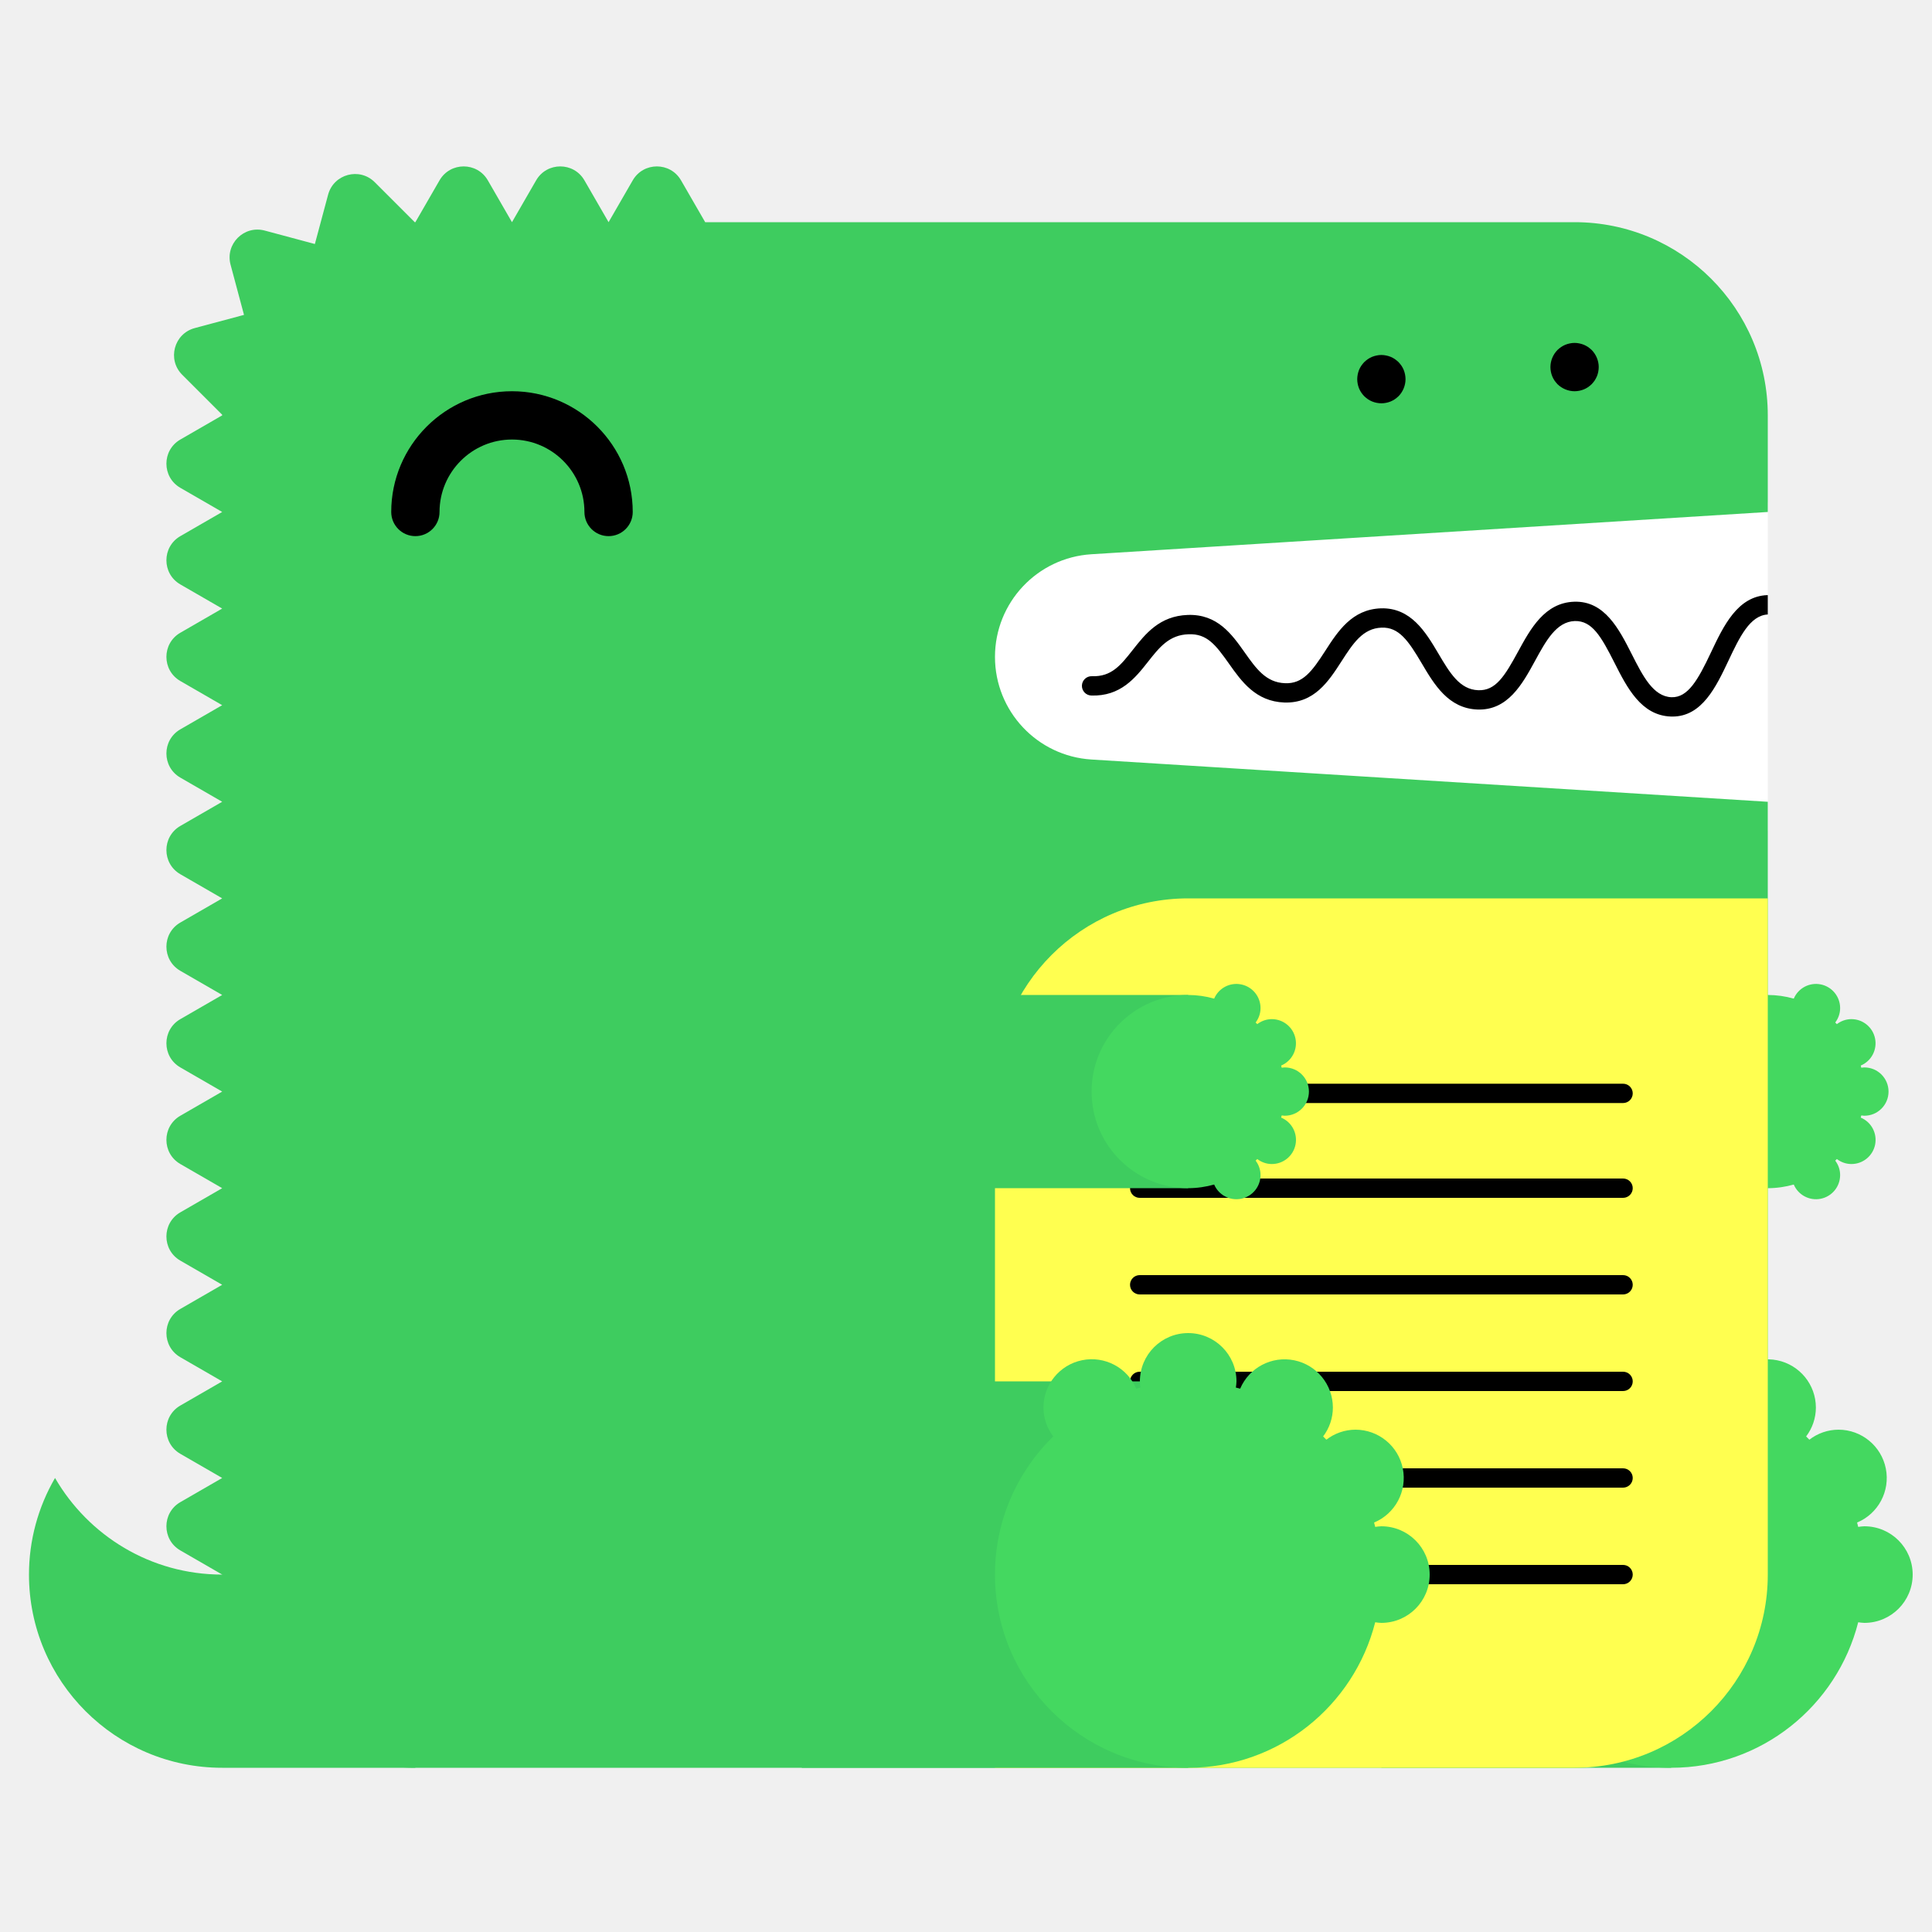
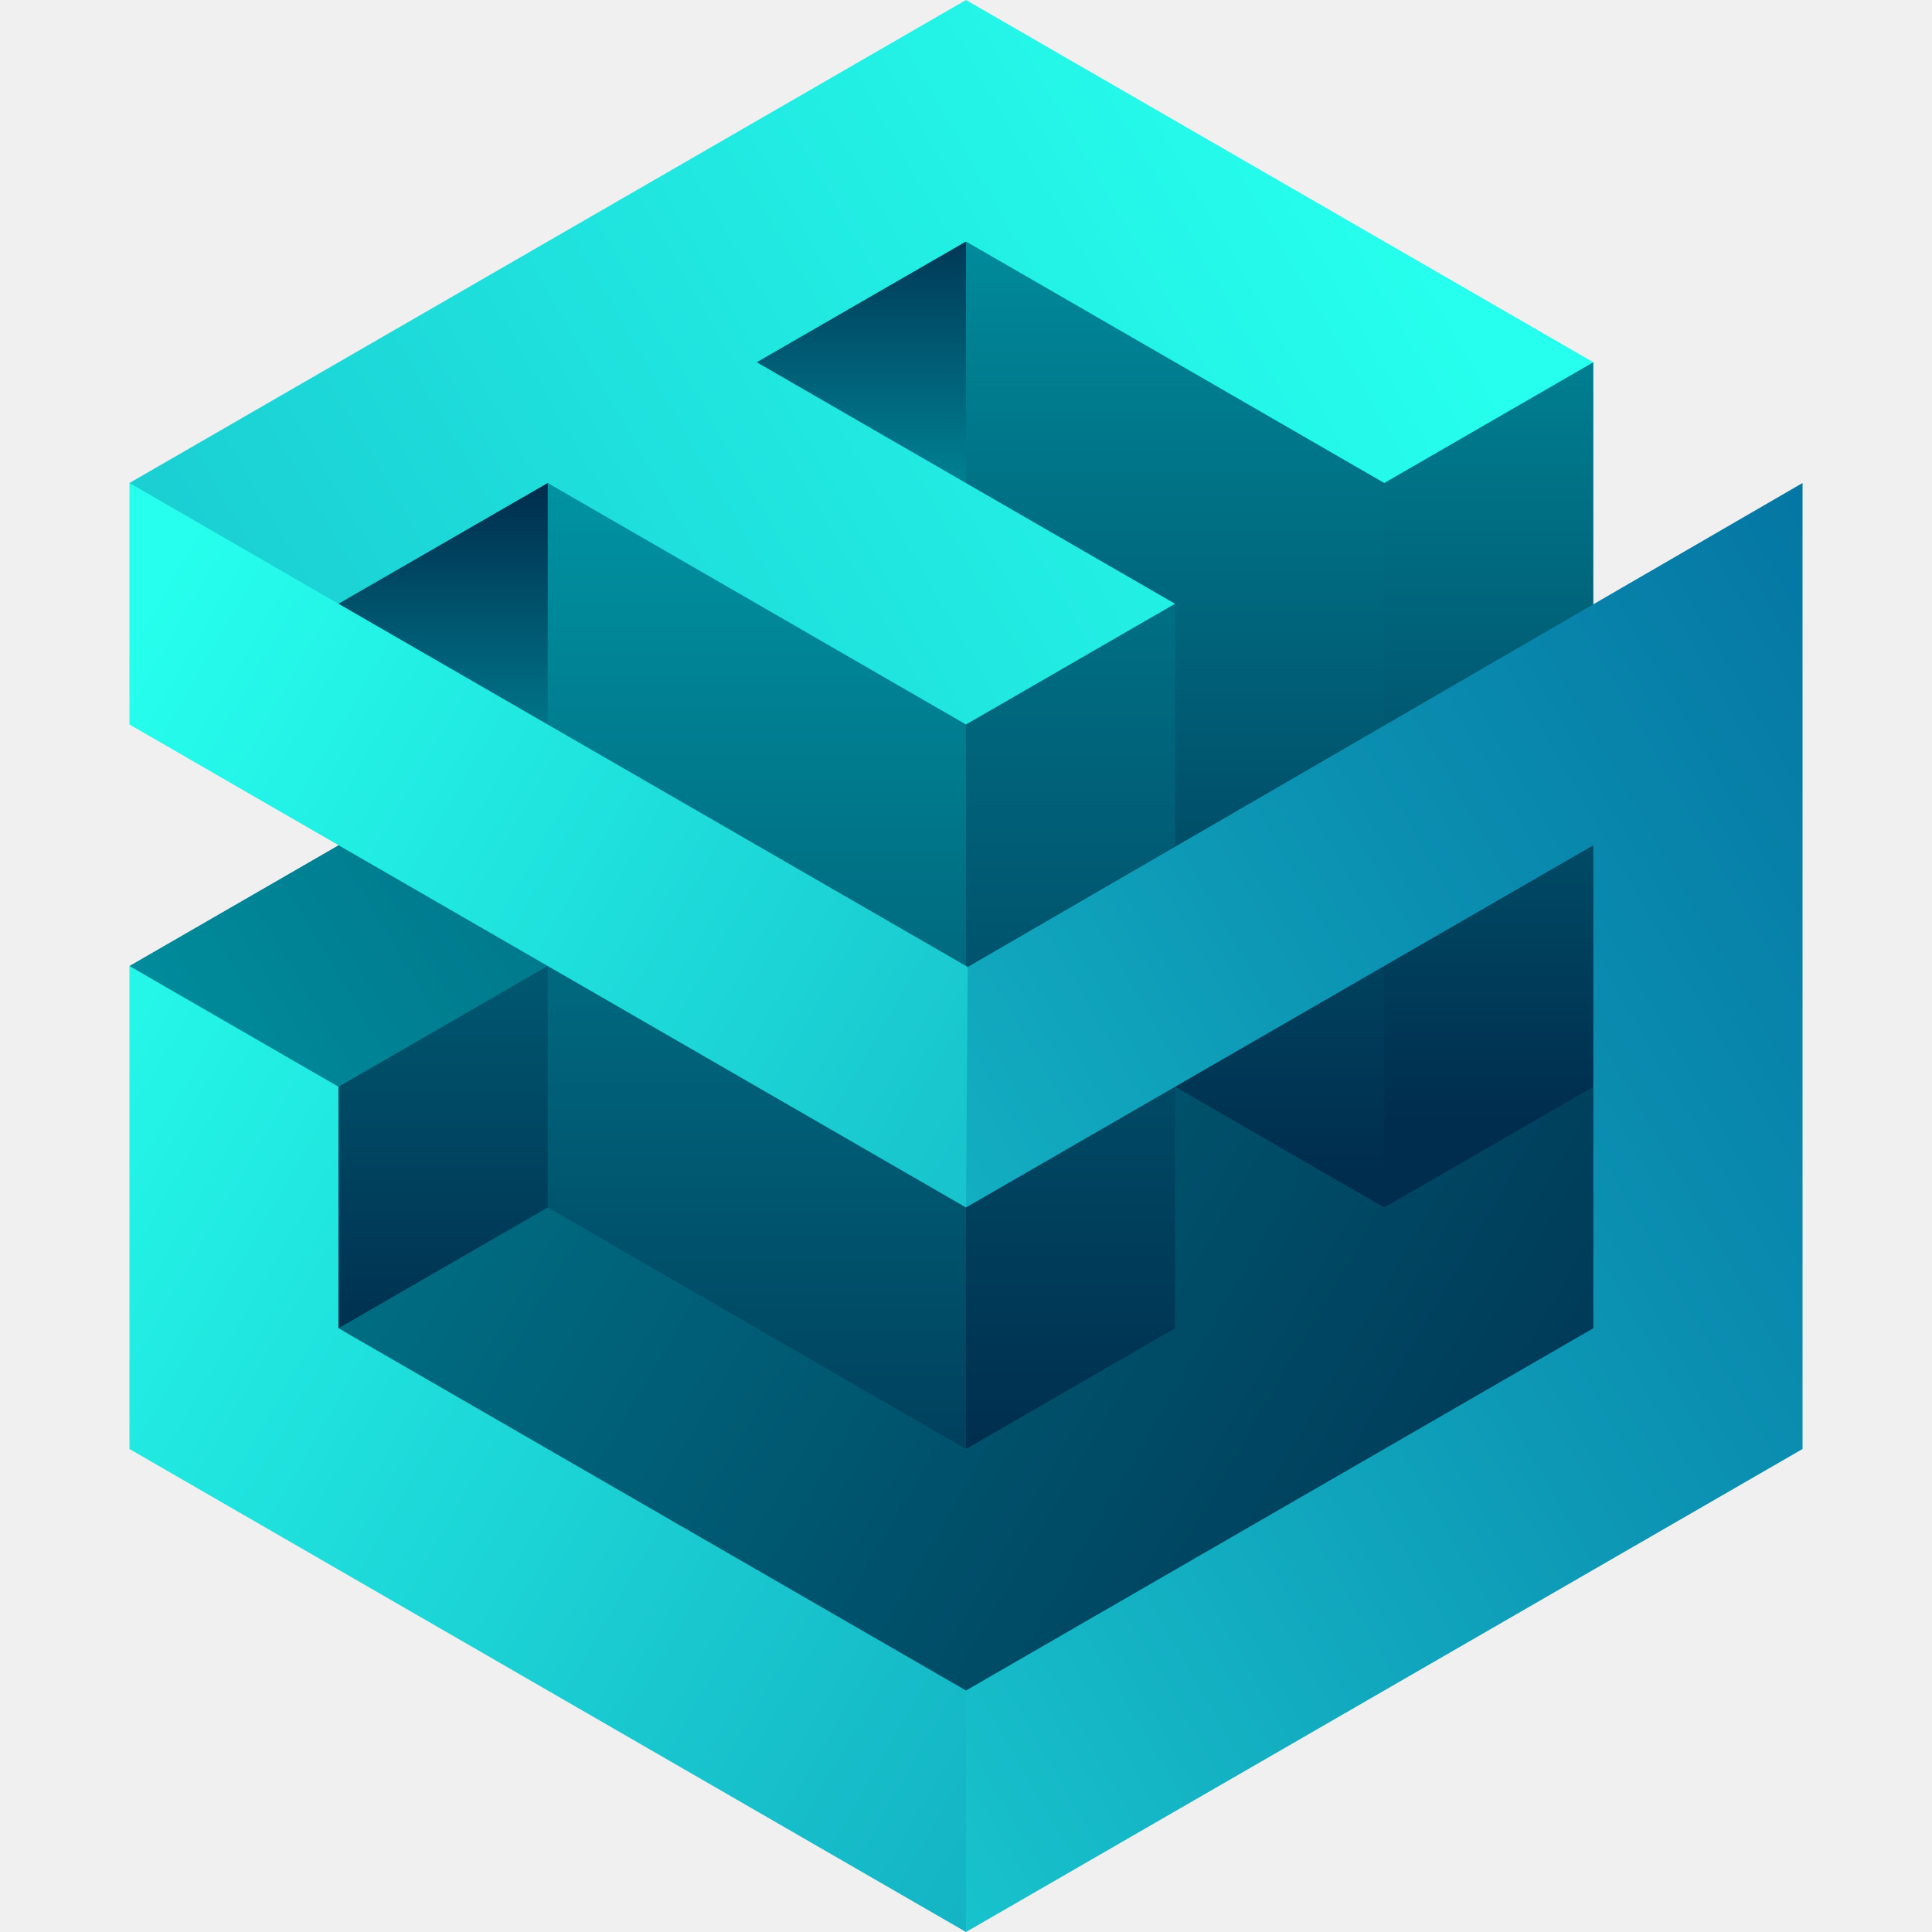
- <svg xmlns="http://www.w3.org/2000/svg" width="200" height="200" viewBox="0 0 200 200">
-   <g fill="none" fill-rule="evenodd">
-     <path fill="#FFF" d="M99 52h84v34H99z" />
-     <path d="M23 163c-7.398 0-13.843-4.027-17.303-10A19.886 19.886 0 0 0 3 163c0 11.046 8.954 20 20 20h20v-20H23z" fill="#3ECC5F" />
-     <path d="M112.98 57.376L183 53V43c0-11.046-8.954-20-20-20H73l-2.5-4.33c-1.112-1.925-3.889-1.925-5 0L63 23l-2.5-4.33c-1.111-1.925-3.889-1.925-5 0L53 23l-2.5-4.33c-1.111-1.925-3.889-1.925-5 0L43 23c-.022 0-.042.003-.065.003l-4.142-4.141c-1.57-1.571-4.252-.853-4.828 1.294l-1.369 5.104-5.192-1.392c-2.148-.575-4.111 1.389-3.535 3.536l1.39 5.193-5.102 1.367c-2.148.576-2.867 3.259-1.296 4.83l4.142 4.142c0 .021-.003.042-.003.064l-4.33 2.5c-1.925 1.111-1.925 3.889 0 5L23 53l-4.33 2.5c-1.925 1.111-1.925 3.889 0 5L23 63l-4.33 2.5c-1.925 1.111-1.925 3.889 0 5L23 73l-4.33 2.5c-1.925 1.111-1.925 3.889 0 5L23 83l-4.33 2.5c-1.925 1.111-1.925 3.889 0 5L23 93l-4.33 2.5c-1.925 1.111-1.925 3.889 0 5L23 103l-4.33 2.5c-1.925 1.111-1.925 3.889 0 5L23 113l-4.33 2.5c-1.925 1.111-1.925 3.889 0 5L23 123l-4.33 2.5c-1.925 1.111-1.925 3.889 0 5L23 133l-4.33 2.5c-1.925 1.111-1.925 3.889 0 5L23 143l-4.33 2.5c-1.925 1.111-1.925 3.889 0 5L23 153l-4.33 2.5c-1.925 1.111-1.925 3.889 0 5L23 163c0 11.046 8.954 20 20 20h120c11.046 0 20-8.954 20-20V83l-70.02-4.376A10.645 10.645 0 0 1 103 68c0-5.621 4.37-10.273 9.98-10.624" fill="#3ECC5F" />
-     <path fill="#3ECC5F" d="M143 183h30v-40h-30z" />
-     <path d="M193 158c-.219 0-.428.037-.639.064-.038-.15-.074-.301-.116-.451A5 5 0 0 0 190.32 148a4.96 4.96 0 0 0-3.016 1.036 26.531 26.531 0 0 0-.335-.336 4.955 4.955 0 0 0 1.011-2.987 5 5 0 0 0-9.599-1.959c-.148-.042-.297-.077-.445-.115.027-.211.064-.42.064-.639a5 5 0 0 0-5-5 5 5 0 0 0-5 5c0 .219.037.428.064.639-.148.038-.297.073-.445.115a4.998 4.998 0 0 0-9.599 1.959c0 1.125.384 2.151 1.011 2.987-3.717 3.632-6.031 8.693-6.031 14.3 0 11.046 8.954 20 20 20 9.339 0 17.16-6.41 19.361-15.064.211.027.42.064.639.064a5 5 0 0 0 5-5 5 5 0 0 0-5-5" fill="#44D860" />
-     <path fill="#3ECC5F" d="M153 123h30v-20h-30z" />
-     <path d="M193 115.5a2.5 2.5 0 1 0 0-5c-.109 0-.214.019-.319.032-.02-.075-.037-.15-.058-.225a2.501 2.501 0 0 0-.963-4.807c-.569 0-1.088.197-1.508.518a6.653 6.653 0 0 0-.168-.168c.314-.417.506-.931.506-1.494a2.5 2.5 0 0 0-4.8-.979A9.987 9.987 0 0 0 183 103c-5.522 0-10 4.478-10 10s4.478 10 10 10c.934 0 1.833-.138 2.69-.377a2.5 2.5 0 0 0 4.8-.979c0-.563-.192-1.077-.506-1.494.057-.055.113-.111.168-.168.42.321.939.518 1.508.518a2.5 2.5 0 0 0 .963-4.807c.021-.074.038-.15.058-.225.105.013.21.032.319.032" fill="#44D860" />
-     <path d="M63 55.5a2.5 2.5 0 0 1-2.5-2.5c0-4.136-3.364-7.5-7.5-7.5s-7.5 3.364-7.5 7.5a2.5 2.5 0 1 1-5 0c0-6.893 5.607-12.5 12.5-12.5S65.5 46.107 65.5 53a2.5 2.5 0 0 1-2.5 2.5" fill="#000" />
-     <path d="M103 183h60c11.046 0 20-8.954 20-20V93h-60c-11.046 0-20 8.954-20 20v70z" fill="#FFFF50" />
-     <path d="M168.02 124h-50.04a1 1 0 1 1 0-2h50.04a1 1 0 1 1 0 2m0 20h-50.04a1 1 0 1 1 0-2h50.04a1 1 0 1 1 0 2m0 20h-50.04a1 1 0 1 1 0-2h50.04a1 1 0 1 1 0 2m0-49.814h-50.04a1 1 0 1 1 0-2h50.04a1 1 0 1 1 0 2m0 19.814h-50.04a1 1 0 1 1 0-2h50.04a1 1 0 1 1 0 2m0 20h-50.04a1 1 0 1 1 0-2h50.04a1 1 0 1 1 0 2M183 61.611c-.012 0-.022-.006-.034-.005-3.09.105-4.552 3.196-5.842 5.923-1.346 2.85-2.387 4.703-4.093 4.647-1.889-.068-2.969-2.202-4.113-4.46-1.314-2.594-2.814-5.536-5.963-5.426-3.046.104-4.513 2.794-5.807 5.167-1.377 2.528-2.314 4.065-4.121 3.994-1.927-.07-2.951-1.805-4.136-3.813-1.321-2.236-2.848-4.75-5.936-4.664-2.994.103-4.465 2.385-5.763 4.4-1.373 2.13-2.335 3.428-4.165 3.351-1.973-.07-2.992-1.51-4.171-3.177-1.324-1.873-2.816-3.993-5.895-3.89-2.928.1-4.399 1.97-5.696 3.618-1.232 1.564-2.194 2.802-4.229 2.724a1 1 0 0 0-.072 2c3.017.101 4.545-1.8 5.872-3.487 1.177-1.496 2.193-2.787 4.193-2.855 1.926-.082 2.829 1.115 4.195 3.045 1.297 1.834 2.769 3.914 5.731 4.021 3.103.104 4.596-2.215 5.918-4.267 1.182-1.834 2.202-3.417 4.15-3.484 1.793-.067 2.769 1.35 4.145 3.681 1.297 2.197 2.766 4.686 5.787 4.796 3.125.108 4.634-2.62 5.949-5.035 1.139-2.088 2.214-4.06 4.119-4.126 1.793-.042 2.728 1.595 4.111 4.33 1.292 2.553 2.757 5.445 5.825 5.556l.169.003c3.064 0 4.518-3.075 5.805-5.794 1.139-2.41 2.217-4.68 4.067-4.773v-2z" fill="#000" />
-     <path fill="#3ECC5F" d="M83 183h40v-40H83z" />
-     <path d="M143 158c-.219 0-.428.037-.639.064-.038-.15-.074-.301-.116-.451A5 5 0 0 0 140.32 148a4.96 4.96 0 0 0-3.016 1.036 26.531 26.531 0 0 0-.335-.336 4.955 4.955 0 0 0 1.011-2.987 5 5 0 0 0-9.599-1.959c-.148-.042-.297-.077-.445-.115.027-.211.064-.42.064-.639a5 5 0 0 0-5-5 5 5 0 0 0-5 5c0 .219.037.428.064.639-.148.038-.297.073-.445.115a4.998 4.998 0 0 0-9.599 1.959c0 1.125.384 2.151 1.011 2.987-3.717 3.632-6.031 8.693-6.031 14.3 0 11.046 8.954 20 20 20 9.339 0 17.16-6.41 19.361-15.064.211.027.42.064.639.064a5 5 0 0 0 5-5 5 5 0 0 0-5-5" fill="#44D860" />
-     <path fill="#3ECC5F" d="M83 123h40v-20H83z" />
-     <path d="M133 115.5a2.5 2.5 0 1 0 0-5c-.109 0-.214.019-.319.032-.02-.075-.037-.15-.058-.225a2.501 2.501 0 0 0-.963-4.807c-.569 0-1.088.197-1.508.518a6.653 6.653 0 0 0-.168-.168c.314-.417.506-.931.506-1.494a2.5 2.5 0 0 0-4.8-.979A9.987 9.987 0 0 0 123 103c-5.522 0-10 4.478-10 10s4.478 10 10 10c.934 0 1.833-.138 2.69-.377a2.5 2.5 0 0 0 4.8-.979c0-.563-.192-1.077-.506-1.494.057-.055.113-.111.168-.168.42.321.939.518 1.508.518a2.5 2.5 0 0 0 .963-4.807c.021-.074.038-.15.058-.225.105.013.21.032.319.032" fill="#44D860" />
-     <path d="M143 41.75c-.16 0-.33-.02-.49-.05a2.52 2.52 0 0 1-.47-.14c-.15-.06-.29-.14-.431-.23-.13-.09-.259-.2-.38-.31-.109-.12-.219-.24-.309-.38s-.17-.28-.231-.43a2.619 2.619 0 0 1-.189-.96c0-.16.02-.33.05-.49.03-.16.08-.31.139-.47.061-.15.141-.29.231-.43.09-.13.2-.26.309-.38.121-.11.25-.22.38-.31.141-.09.281-.17.431-.23.149-.06.31-.11.47-.14.32-.07.65-.07.98 0 .159.03.32.08.47.14.149.06.29.14.43.23.13.09.259.2.38.31.11.12.22.25.31.38.09.14.17.28.23.43.06.16.11.31.14.47.029.16.05.33.05.49 0 .66-.271 1.31-.73 1.77-.121.11-.25.22-.38.31-.14.09-.281.17-.43.23a2.565 2.565 0 0 1-.96.19m20-1.25c-.66 0-1.3-.27-1.771-.73a3.802 3.802 0 0 1-.309-.38c-.09-.14-.17-.28-.231-.43a2.619 2.619 0 0 1-.189-.96c0-.66.27-1.3.729-1.77.121-.11.25-.22.38-.31.141-.09.281-.17.431-.23.149-.06.31-.11.47-.14.32-.07.66-.07.98 0 .159.03.32.08.47.14.149.06.29.14.43.23.13.09.259.2.38.31.459.47.73 1.11.73 1.77 0 .16-.021.33-.05.49-.03.16-.08.32-.14.47-.07.15-.14.29-.23.43-.09.13-.2.26-.31.38-.121.11-.25.22-.38.31-.14.09-.281.17-.43.23a2.565 2.565 0 0 1-.96.19" fill="#000" />
+ <svg xmlns="http://www.w3.org/2000/svg" version="1.1" id="图层_1" x="0px" y="0px" viewBox="0 0 200 200" style="enable-background:new 0 0 200 200;" xml:space="preserve">
+   <style type="text/css">
+ 	.st0{fill:url(#SVGID_1_);}
+ 	.st1{fill:url(#SVGID_2_);}
+ 	.st2{fill:url(#SVGID_3_);}
+ 	.st3{fill:url(#SVGID_4_);}
+ 	.st4{fill:url(#SVGID_5_);}
+ 	.st5{fill:url(#SVGID_6_);}
+ 	.st6{fill:url(#SVGID_7_);}
+ 	.st7{fill:url(#SVGID_8_);}
+ 	.st8{fill:url(#SVGID_9_);}
+ 	.st9{fill:url(#SVGID_10_);}
+ 	.st10{fill:url(#SVGID_11_);}
+ 	.st11{fill:url(#SVGID_12_);}
+ 	.st12{fill:url(#SVGID_13_);}
+ </style>
+   <g>
+     <g>
+       <linearGradient id="SVGID_1_" gradientUnits="userSpaceOnUse" x1="56.69" y1="137.689" x2="56.69" y2="238.859" gradientTransform="matrix(1 0 0 1 0 -98)">
+         <stop offset="0" style="stop-color:#0098A6" />
+         <stop offset="1" style="stop-color:#002D4D" />
+       </linearGradient>
+       <polygon class="st0" points="78.34,154.3 78.34,87.5 35.04,104.3 35.04,137.5   " />
+       <linearGradient id="SVGID_2_" gradientUnits="userSpaceOnUse" x1="-23.155" y1="141.636" x2="186.09" y2="263.444" gradientTransform="matrix(1 0 0 1 0 -98)">
+         <stop offset="0" style="stop-color:#0098A6" />
+         <stop offset="1" style="stop-color:#002D4D" />
+       </linearGradient>
+       <polygon class="st1" points="164.94,87.5 169.54,136.68 100,180.96 35.04,137.5 100,100   " />
+       <linearGradient id="SVGID_3_" gradientUnits="userSpaceOnUse" x1="-5.5" y1="222.541" x2="194.889" y2="103.208" gradientTransform="matrix(1 0 0 1 0 -98)">
+         <stop offset="0" style="stop-color:#0098A6" />
+         <stop offset="1" style="stop-color:#002D4D" />
+       </linearGradient>
+       <polygon class="st2" points="100,75 35.04,112.5 21.96,109.84 13.4,100 100,50   " />
+       <linearGradient id="SVGID_4_" gradientUnits="userSpaceOnUse" x1="152.99" y1="111.136" x2="152.99" y2="213.843" gradientTransform="matrix(1 0 0 1 0 -98)">
+         <stop offset="0" style="stop-color:#0098A6" />
+         <stop offset="1" style="stop-color:#002D4D" />
+       </linearGradient>
+       <polygon class="st3" points="164.94,112.5 164.94,37.5 141.04,42.5 143.3,125   " />
+       <linearGradient id="SVGID_5_" gradientUnits="userSpaceOnUse" x1="90.26" y1="156.178" x2="90.26" y2="118.946" gradientTransform="matrix(1 0 0 1 0 -98)">
+         <stop offset="0" style="stop-color:#0098A6" />
+         <stop offset="1" style="stop-color:#002D4D" />
+       </linearGradient>
+       <polygon class="st4" points="100,62.5 102.18,25 78.34,25 78.34,62.5   " />
+       <linearGradient id="SVGID_6_" gradientUnits="userSpaceOnUse" x1="47.21" y1="185.5" x2="47.21" y2="148.268" gradientTransform="matrix(1 0 0 1 0 -98)">
+         <stop offset="0" style="stop-color:#0098A6" />
+         <stop offset="1" style="stop-color:#002D4D" />
+       </linearGradient>
+       <polygon class="st5" points="56.7,87.5 59.38,50 35.04,50 35.04,87.5   " />
+       <linearGradient id="SVGID_7_" gradientUnits="userSpaceOnUse" x1="121.65" y1="109.259" x2="121.65" y2="219.278" gradientTransform="matrix(1 0 0 1 0 -98)">
+         <stop offset="0" style="stop-color:#0098A6" />
+         <stop offset="1" style="stop-color:#002D4D" />
+       </linearGradient>
+       <polygon class="st6" points="100,100 100,25 143.3,36.5 143.3,125   " />
+       <linearGradient id="SVGID_8_" gradientUnits="userSpaceOnUse" x1="109.58" y1="105.899" x2="109.58" y2="248.89" gradientTransform="matrix(1 0 0 1 0 -98)">
+         <stop offset="0" style="stop-color:#0098A6" />
+         <stop offset="1" style="stop-color:#002D4D" />
+       </linearGradient>
+       <polygon class="st7" points="121.64,137.5 121.64,62.5 97.52,68.74 100,150   " />
+       <linearGradient id="SVGID_9_" gradientUnits="userSpaceOnUse" x1="78.35" y1="141.762" x2="78.35" y2="271.381" gradientTransform="matrix(1 0 0 1 0 -98)">
+         <stop offset="0" style="stop-color:#0098A6" />
+         <stop offset="1" style="stop-color:#002D4D" />
+       </linearGradient>
+       <polygon class="st8" points="56.7,125 56.7,50 100,66.96 100,150   " />
+     </g>
+     <g>
+       <linearGradient id="SVGID_10_" gradientUnits="userSpaceOnUse" x1="140.241" y1="187.733" x2="-286.221" y2="-58.485" gradientTransform="matrix(1 0 0 -1 0 202)">
+         <stop offset="0" style="stop-color:#26FFED" />
+         <stop offset="0.316" style="stop-color:#18C4CD" />
+         <stop offset="0.631" style="stop-color:#0B90B1" />
+         <stop offset="0.869" style="stop-color:#0370A0" />
+         <stop offset="1" style="stop-color:#006499" />
+       </linearGradient>
+       <polygon class="st9" points="13.4,50 100,0 164.94,37.5 143.3,50 100,25 78.34,37.5 121.64,62.5 100,75 56.7,50 35.04,62.5     21.68,63.26   " />
+       <g>
+         <linearGradient id="SVGID_11_" gradientUnits="userSpaceOnUse" x1="-8.375" y1="89.571" x2="277.104" y2="-75.251" gradientTransform="matrix(1 0 0 -1 0 202)">
+           <stop offset="0" style="stop-color:#26FFED" />
+           <stop offset="0.316" style="stop-color:#18C4CD" />
+           <stop offset="0.631" style="stop-color:#0B90B1" />
+           <stop offset="0.869" style="stop-color:#0370A0" />
+           <stop offset="1" style="stop-color:#006499" />
+         </linearGradient>
+         <polygon class="st10" points="100,175 35.04,137.5 35.04,112.5 13.4,100 13.4,150 100,200 105.36,185.6    " />
+         <linearGradient id="SVGID_12_" gradientUnits="userSpaceOnUse" x1="14.95" y1="138.606" x2="295.238" y2="-23.219" gradientTransform="matrix(1 0 0 -1 0 202)">
+           <stop offset="0" style="stop-color:#26FFED" />
+           <stop offset="0.316" style="stop-color:#18C4CD" />
+           <stop offset="0.631" style="stop-color:#0B90B1" />
+           <stop offset="0.869" style="stop-color:#0370A0" />
+           <stop offset="1" style="stop-color:#006499" />
+         </linearGradient>
+         <polygon class="st11" points="13.4,50 13.4,75 100,125 105.36,111.6 100.18,100.1 35.04,62.5    " />
+       </g>
+       <linearGradient id="SVGID_13_" gradientUnits="userSpaceOnUse" x1="-5.488" y1="-8.903" x2="254.481" y2="141.191" gradientTransform="matrix(1 0 0 -1 0 202)">
+         <stop offset="0" style="stop-color:#26FFED" />
+         <stop offset="0.316" style="stop-color:#18C4CD" />
+         <stop offset="0.631" style="stop-color:#0B90B1" />
+         <stop offset="0.869" style="stop-color:#0370A0" />
+         <stop offset="1" style="stop-color:#006499" />
+       </linearGradient>
+       <polygon class="st12" points="100,200 186.6,150 186.6,50 100.18,100.1 100,125 164.94,87.5 164.94,137.5 100,175   " />
+     </g>
  </g>
</svg>
